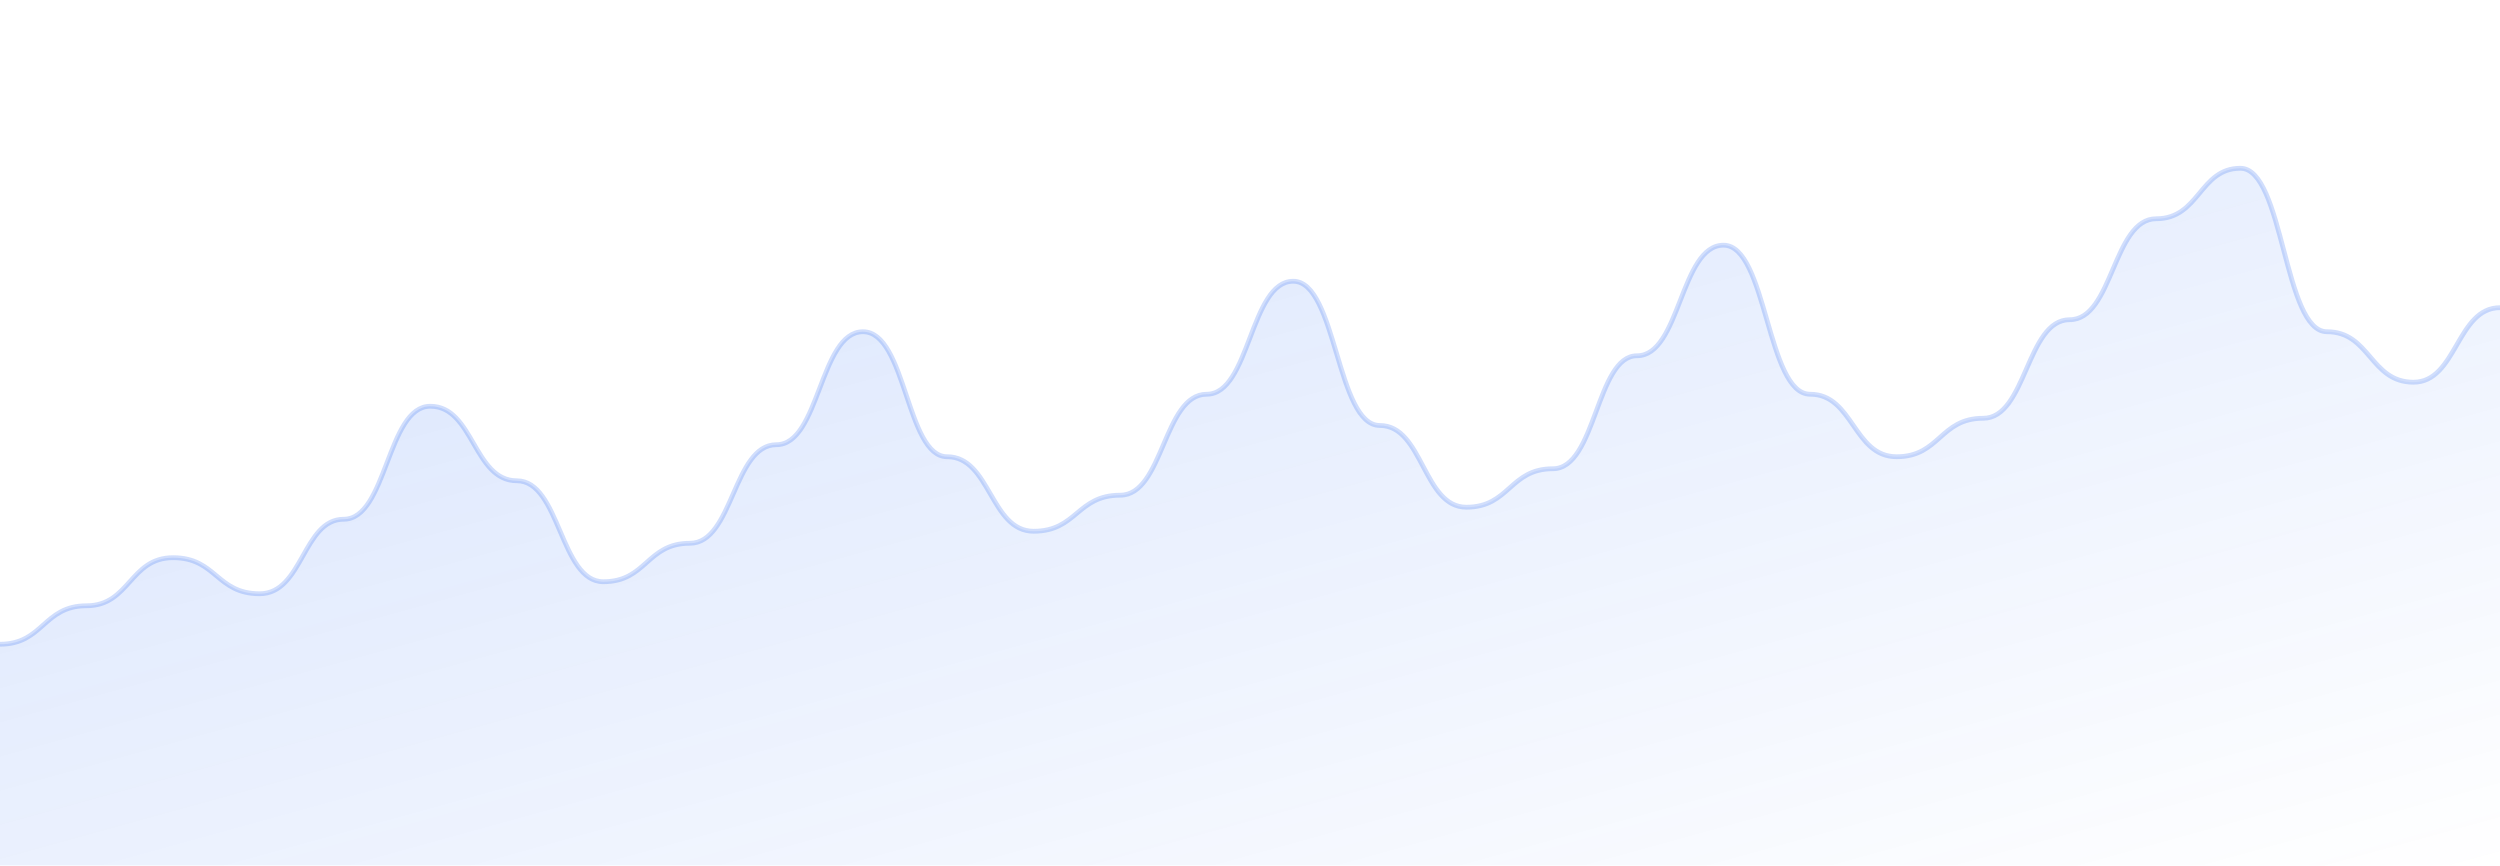
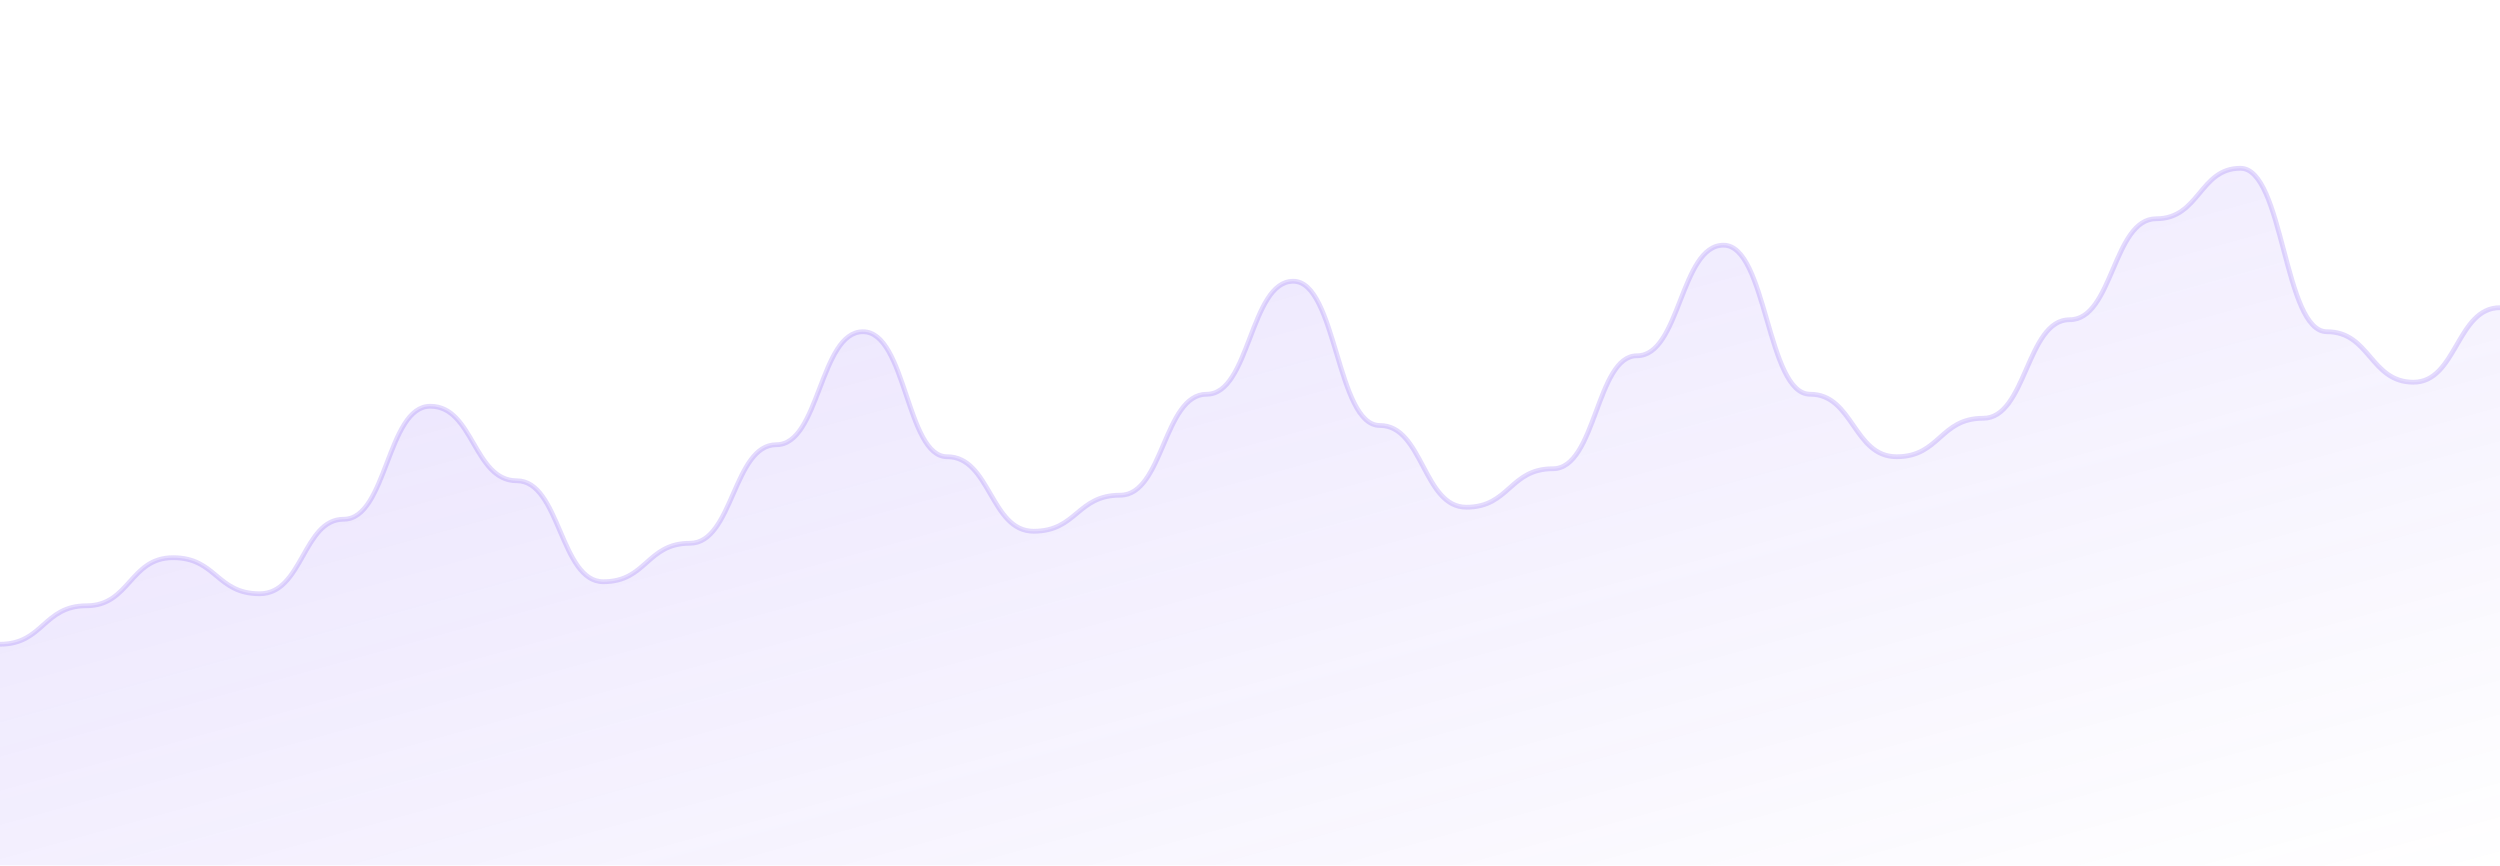
<svg xmlns="http://www.w3.org/2000/svg" viewBox="0 0 1040 360">
  <defs>
    <linearGradient id="dash-area__g" x1="0" x2="1" y1="0" y2="1">
-       <stop offset="0" stop-color="#044df2" stop-opacity=".16" />
-       <stop offset="1" stop-color="#044df2" stop-opacity="0" />
+       <stop offset="0" stop-color="#6d3bf5" stop-opacity=".16" />
+       <stop offset="1" stop-color="#6d3bf5" stop-opacity="0" />
    </linearGradient>
  </defs>
  <path fill="url(#dash-area__g)" d="M0 268c18 0 18-16 36-16s18-20 36-20 18 15 36 15 18-31 35-31c18 0 18-47 36-47s18 31 36 31 18 42 36 42 18-16 36-16 18-41 36-41 18-47 36-47 18 52 35 52c18 0 18 31 36 31s18-15 36-15 18-42 36-42 18-47 36-47 18 60 36 60 18 34 36 34 18-16 36-16 18-47 35-47c18 0 18-46 36-46s18 62 36 62 18 26 36 26 18-16 36-16 18-41 36-41 18-42 36-42 18-21 35-21c18 0 18 68 36 68s18 21 36 21 18-31 36-31v232H0Z" />
-   <path fill="none" stroke="#044df2" stroke-linecap="round" stroke-linejoin="round" stroke-opacity=".18" stroke-width="2" d="M0 268c18 0 18-16 36-16s18-20 36-20 18 15 36 15 18-31 35-31c18 0 18-47 36-47s18 31 36 31 18 42 36 42 18-16 36-16 18-41 36-41 18-47 36-47 18 52 35 52c18 0 18 31 36 31s18-15 36-15 18-42 36-42 18-47 36-47 18 60 36 60 18 34 36 34 18-16 36-16 18-47 35-47c18 0 18-46 36-46s18 62 36 62 18 26 36 26 18-16 36-16 18-41 36-41 18-42 36-42 18-21 35-21c18 0 18 68 36 68s18 21 36 21 18-31 36-31" />
+   <path fill="none" stroke="#6d3bf5" stroke-linecap="round" stroke-linejoin="round" stroke-opacity=".18" stroke-width="2" d="M0 268c18 0 18-16 36-16s18-20 36-20 18 15 36 15 18-31 35-31c18 0 18-47 36-47s18 31 36 31 18 42 36 42 18-16 36-16 18-41 36-41 18-47 36-47 18 52 35 52c18 0 18 31 36 31s18-15 36-15 18-42 36-42 18-47 36-47 18 60 36 60 18 34 36 34 18-16 36-16 18-47 35-47c18 0 18-46 36-46s18 62 36 62 18 26 36 26 18-16 36-16 18-41 36-41 18-42 36-42 18-21 35-21c18 0 18 68 36 68s18 21 36 21 18-31 36-31" />
</svg>
